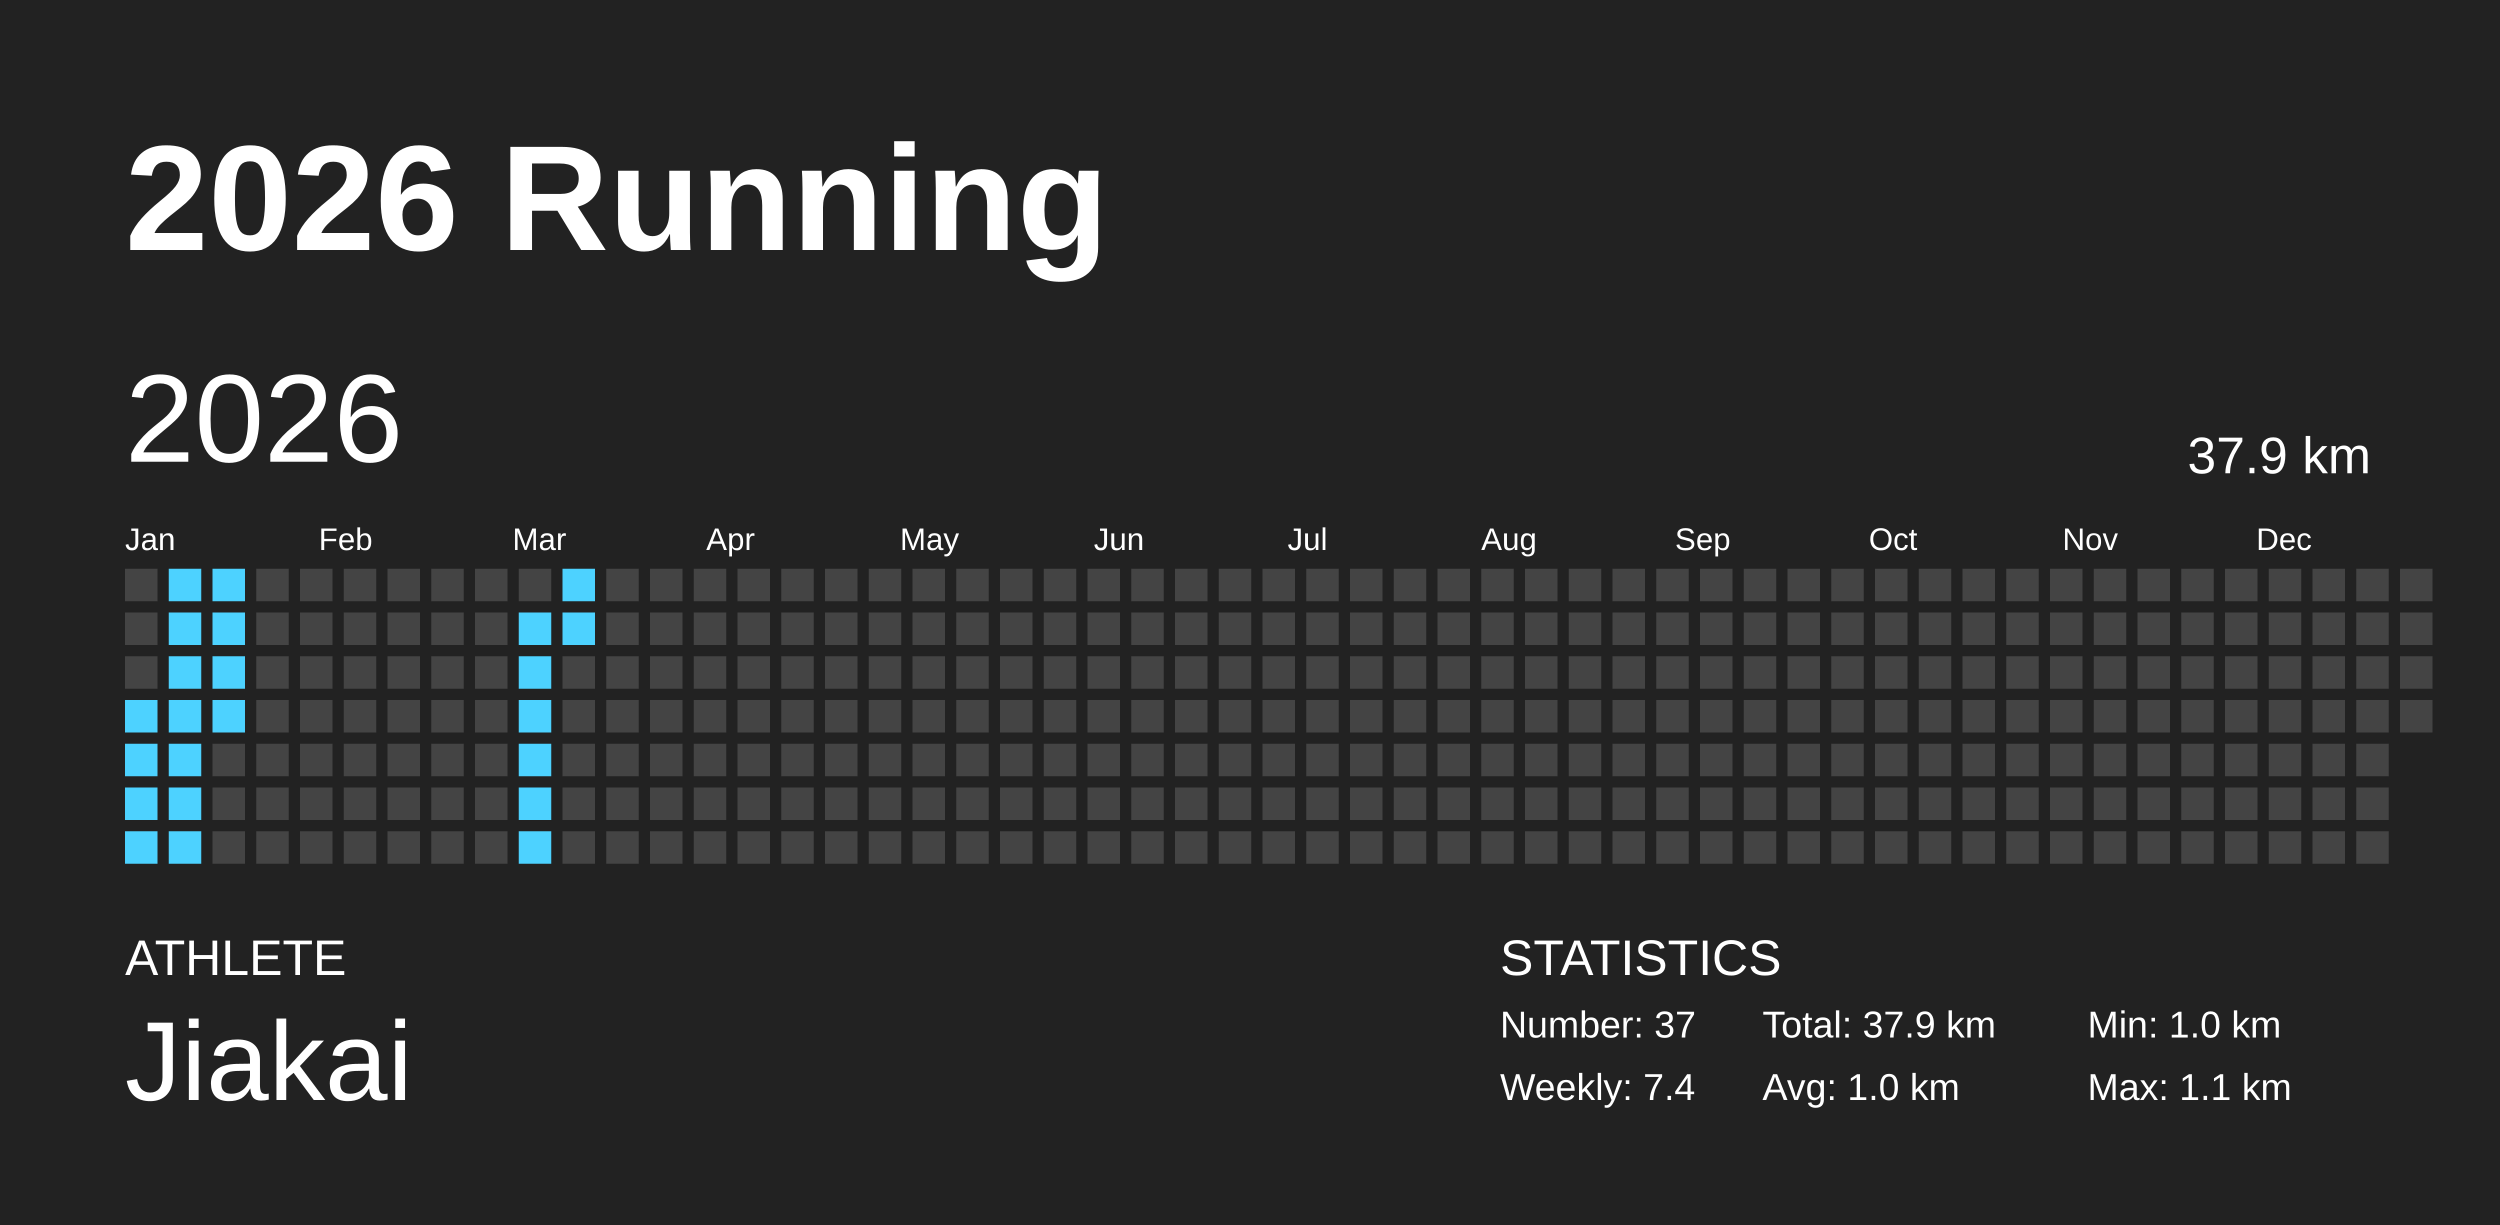
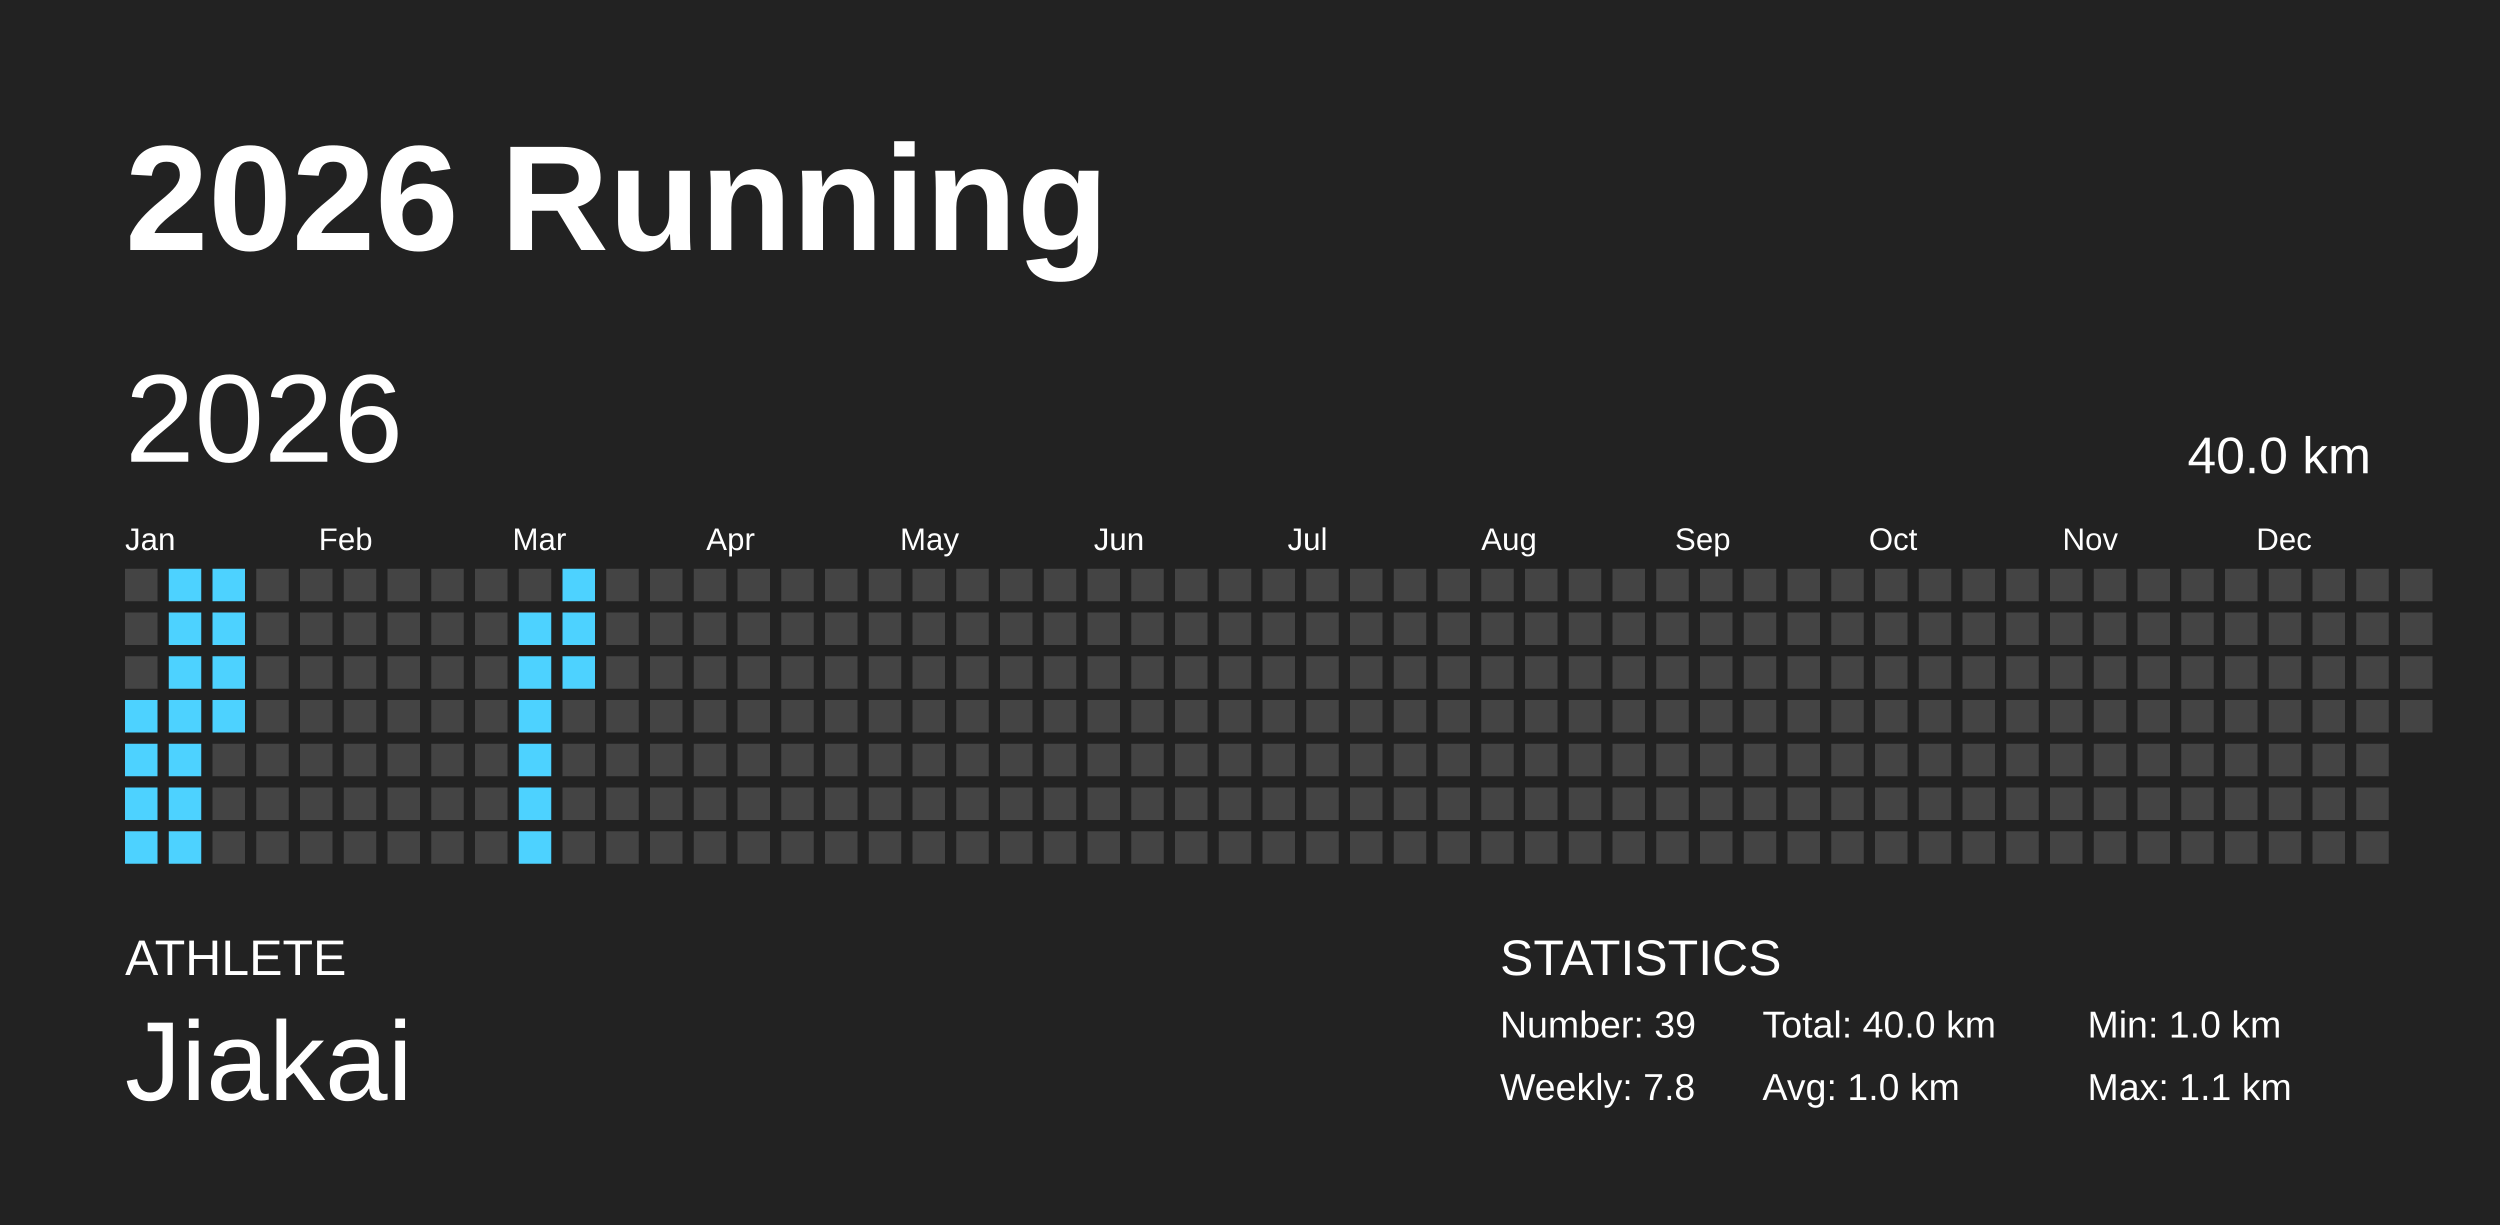
<svg xmlns="http://www.w3.org/2000/svg" baseProfile="full" height="98mm" version="1.1" viewBox="0,0,200,98" width="200mm">
  <defs />
  <rect fill="#222222" height="98" width="200" x="0" y="0" />
  <text fill="#FFFFFF" style="font-size:12px; font-family:Arial; font-weight:bold;" x="10" y="20">2026 Running</text>
  <text fill="#FFFFFF" style="font-size:4px; font-family:Arial" x="10" y="78">ATHLETE</text>
  <text fill="#FFFFFF" style="font-size:9px; font-family:Arial" x="10" y="88">Jiakai</text>
  <text fill="#FFFFFF" style="font-size:4px; font-family:Arial" x="120" y="78">STATISTICS</text>
-   <text fill="#FFFFFF" style="font-size:3px; font-family:Arial" x="120" y="83">Number: 37</text>
-   <text fill="#FFFFFF" style="font-size:3px; font-family:Arial" x="120" y="88">Weekly: 7.4</text>
-   <text fill="#FFFFFF" style="font-size:3px; font-family:Arial" x="141" y="83">Total: 37.9 km</text>
+   <text fill="#FFFFFF" style="font-size:3px; font-family:Arial" x="120" y="83">Number: 39</text>
+   <text fill="#FFFFFF" style="font-size:3px; font-family:Arial" x="120" y="88">Weekly: 7.8</text>
+   <text fill="#FFFFFF" style="font-size:3px; font-family:Arial" x="141" y="83">Total: 40.0 km</text>
  <text fill="#FFFFFF" style="font-size:3px; font-family:Arial" x="141" y="88">Avg: 1.0 km</text>
  <text fill="#FFFFFF" style="font-size:3px; font-family:Arial" x="167" y="83">Min: 1.0 km</text>
  <text fill="#FFFFFF" style="font-size:3px; font-family:Arial" x="167" y="88">Max: 1.1 km</text>
  <text dominant-baseline="hanging" fill="#FFFFFF" style="font-size:10.0px; font-family:Arial;" x="10" y="30">2026</text>
-   <text dominant-baseline="hanging" fill="#FFFFFF" style="font-size:4.125px; font-family:Arial;" x="175" y="35">37.9 km</text>
+   <text dominant-baseline="hanging" fill="#FFFFFF" style="font-size:4.125px; font-family:Arial;" x="175" y="35">40.0 km</text>
  <text fill="#FFFFFF" style="font-size:2.5px; font-family:Arial" x="10.0" y="44">Jan</text>
  <text fill="#FFFFFF" style="font-size:2.5px; font-family:Arial" x="25.5" y="44">Feb</text>
  <text fill="#FFFFFF" style="font-size:2.5px; font-family:Arial" x="41.0" y="44">Mar</text>
  <text fill="#FFFFFF" style="font-size:2.5px; font-family:Arial" x="56.5" y="44">Apr</text>
  <text fill="#FFFFFF" style="font-size:2.5px; font-family:Arial" x="72.0" y="44">May</text>
  <text fill="#FFFFFF" style="font-size:2.5px; font-family:Arial" x="87.5" y="44">Jun</text>
  <text fill="#FFFFFF" style="font-size:2.5px; font-family:Arial" x="103.0" y="44">Jul</text>
  <text fill="#FFFFFF" style="font-size:2.5px; font-family:Arial" x="118.5" y="44">Aug</text>
  <text fill="#FFFFFF" style="font-size:2.5px; font-family:Arial" x="134.0" y="44">Sep</text>
  <text fill="#FFFFFF" style="font-size:2.5px; font-family:Arial" x="149.5" y="44">Oct</text>
  <text fill="#FFFFFF" style="font-size:2.5px; font-family:Arial" x="165.0" y="44">Nov</text>
  <text fill="#FFFFFF" style="font-size:2.5px; font-family:Arial" x="180.5" y="44">Dec</text>
  <rect fill="#444444" height="2.6" width="2.6" x="10.0" y="45.5" />
  <rect fill="#444444" height="2.6" width="2.6" x="10.0" y="49.0" />
  <rect fill="#444444" height="2.6" width="2.6" x="10.0" y="52.5" />
  <rect fill="#4dd2ff" height="2.6" width="2.6" x="10.0" y="56.0" />
  <rect fill="#4dd2ff" height="2.6" width="2.6" x="10.0" y="59.5" />
  <rect fill="#4dd2ff" height="2.6" width="2.6" x="10.0" y="63.0" />
  <rect fill="#4dd2ff" height="2.6" width="2.6" x="10.0" y="66.5" />
  <rect fill="#4dd2ff" height="2.6" width="2.6" x="13.5" y="45.5" />
  <rect fill="#4dd2ff" height="2.6" width="2.6" x="13.5" y="49.0" />
  <rect fill="#4dd2ff" height="2.6" width="2.6" x="13.5" y="52.5" />
  <rect fill="#4dd2ff" height="2.6" width="2.6" x="13.5" y="56.0" />
  <rect fill="#4dd2ff" height="2.6" width="2.6" x="13.5" y="59.5" />
  <rect fill="#4dd2ff" height="2.6" width="2.6" x="13.5" y="63.0" />
  <rect fill="#4dd2ff" height="2.6" width="2.6" x="13.5" y="66.5" />
  <rect fill="#4dd2ff" height="2.6" width="2.6" x="17.0" y="45.5" />
  <rect fill="#4dd2ff" height="2.6" width="2.6" x="17.0" y="49.0" />
  <rect fill="#4dd2ff" height="2.6" width="2.6" x="17.0" y="52.5" />
  <rect fill="#4dd2ff" height="2.6" width="2.6" x="17.0" y="56.0" />
  <rect fill="#444444" height="2.6" width="2.6" x="17.0" y="59.5" />
  <rect fill="#444444" height="2.6" width="2.6" x="17.0" y="63.0" />
  <rect fill="#444444" height="2.6" width="2.6" x="17.0" y="66.5" />
  <rect fill="#444444" height="2.6" width="2.6" x="20.5" y="45.5" />
  <rect fill="#444444" height="2.6" width="2.6" x="20.5" y="49.0" />
  <rect fill="#444444" height="2.6" width="2.6" x="20.5" y="52.5" />
  <rect fill="#444444" height="2.6" width="2.6" x="20.5" y="56.0" />
  <rect fill="#444444" height="2.6" width="2.6" x="20.5" y="59.5" />
  <rect fill="#444444" height="2.6" width="2.6" x="20.5" y="63.0" />
  <rect fill="#444444" height="2.6" width="2.6" x="20.5" y="66.5" />
  <rect fill="#444444" height="2.6" width="2.6" x="24.0" y="45.5" />
  <rect fill="#444444" height="2.6" width="2.6" x="24.0" y="49.0" />
  <rect fill="#444444" height="2.6" width="2.6" x="24.0" y="52.5" />
  <rect fill="#444444" height="2.6" width="2.6" x="24.0" y="56.0" />
  <rect fill="#444444" height="2.6" width="2.6" x="24.0" y="59.5" />
  <rect fill="#444444" height="2.6" width="2.6" x="24.0" y="63.0" />
  <rect fill="#444444" height="2.6" width="2.6" x="24.0" y="66.5" />
  <rect fill="#444444" height="2.6" width="2.6" x="27.5" y="45.5" />
  <rect fill="#444444" height="2.6" width="2.6" x="27.5" y="49.0" />
  <rect fill="#444444" height="2.6" width="2.6" x="27.5" y="52.5" />
  <rect fill="#444444" height="2.6" width="2.6" x="27.5" y="56.0" />
  <rect fill="#444444" height="2.6" width="2.6" x="27.5" y="59.5" />
  <rect fill="#444444" height="2.6" width="2.6" x="27.5" y="63.0" />
  <rect fill="#444444" height="2.6" width="2.6" x="27.5" y="66.5" />
  <rect fill="#444444" height="2.6" width="2.6" x="31.0" y="45.5" />
  <rect fill="#444444" height="2.6" width="2.6" x="31.0" y="49.0" />
  <rect fill="#444444" height="2.6" width="2.6" x="31.0" y="52.5" />
  <rect fill="#444444" height="2.6" width="2.6" x="31.0" y="56.0" />
  <rect fill="#444444" height="2.6" width="2.6" x="31.0" y="59.5" />
  <rect fill="#444444" height="2.6" width="2.6" x="31.0" y="63.0" />
  <rect fill="#444444" height="2.6" width="2.6" x="31.0" y="66.5" />
  <rect fill="#444444" height="2.6" width="2.6" x="34.5" y="45.5" />
  <rect fill="#444444" height="2.6" width="2.6" x="34.5" y="49.0" />
  <rect fill="#444444" height="2.6" width="2.6" x="34.5" y="52.5" />
  <rect fill="#444444" height="2.6" width="2.6" x="34.5" y="56.0" />
  <rect fill="#444444" height="2.6" width="2.6" x="34.5" y="59.5" />
  <rect fill="#444444" height="2.6" width="2.6" x="34.5" y="63.0" />
  <rect fill="#444444" height="2.6" width="2.6" x="34.5" y="66.5" />
  <rect fill="#444444" height="2.6" width="2.6" x="38.0" y="45.5" />
  <rect fill="#444444" height="2.6" width="2.6" x="38.0" y="49.0" />
  <rect fill="#444444" height="2.6" width="2.6" x="38.0" y="52.5" />
  <rect fill="#444444" height="2.6" width="2.6" x="38.0" y="56.0" />
  <rect fill="#444444" height="2.6" width="2.6" x="38.0" y="59.5" />
  <rect fill="#444444" height="2.6" width="2.6" x="38.0" y="63.0" />
  <rect fill="#444444" height="2.6" width="2.6" x="38.0" y="66.5" />
  <rect fill="#444444" height="2.6" width="2.6" x="41.5" y="45.5" />
  <rect fill="#4dd2ff" height="2.6" width="2.6" x="41.5" y="49.0" />
  <rect fill="#4dd2ff" height="2.6" width="2.6" x="41.5" y="52.5" />
  <rect fill="#4dd2ff" height="2.6" width="2.6" x="41.5" y="56.0" />
  <rect fill="#4dd2ff" height="2.6" width="2.6" x="41.5" y="59.5" />
  <rect fill="#4dd2ff" height="2.6" width="2.6" x="41.5" y="63.0" />
  <rect fill="#4dd2ff" height="2.6" width="2.6" x="41.5" y="66.5" />
  <rect fill="#4dd2ff" height="2.6" width="2.6" x="45.0" y="45.5" />
  <rect fill="#4dd2ff" height="2.6" width="2.6" x="45.0" y="49.0" />
-   <rect fill="#444444" height="2.6" width="2.6" x="45.0" y="52.5" />
+   <rect fill="#4dd2ff" height="2.6" width="2.6" x="45.0" y="52.5" />
  <rect fill="#444444" height="2.6" width="2.6" x="45.0" y="56.0" />
  <rect fill="#444444" height="2.6" width="2.6" x="45.0" y="59.5" />
  <rect fill="#444444" height="2.6" width="2.6" x="45.0" y="63.0" />
  <rect fill="#444444" height="2.6" width="2.6" x="45.0" y="66.5" />
  <rect fill="#444444" height="2.6" width="2.6" x="48.5" y="45.5" />
  <rect fill="#444444" height="2.6" width="2.6" x="48.5" y="49.0" />
  <rect fill="#444444" height="2.6" width="2.6" x="48.5" y="52.5" />
  <rect fill="#444444" height="2.6" width="2.6" x="48.5" y="56.0" />
  <rect fill="#444444" height="2.6" width="2.6" x="48.5" y="59.5" />
  <rect fill="#444444" height="2.6" width="2.6" x="48.5" y="63.0" />
  <rect fill="#444444" height="2.6" width="2.6" x="48.5" y="66.5" />
  <rect fill="#444444" height="2.6" width="2.6" x="52.0" y="45.5" />
  <rect fill="#444444" height="2.6" width="2.6" x="52.0" y="49.0" />
  <rect fill="#444444" height="2.6" width="2.6" x="52.0" y="52.5" />
  <rect fill="#444444" height="2.6" width="2.6" x="52.0" y="56.0" />
  <rect fill="#444444" height="2.6" width="2.6" x="52.0" y="59.5" />
  <rect fill="#444444" height="2.6" width="2.6" x="52.0" y="63.0" />
  <rect fill="#444444" height="2.6" width="2.6" x="52.0" y="66.5" />
  <rect fill="#444444" height="2.6" width="2.6" x="55.5" y="45.5" />
  <rect fill="#444444" height="2.6" width="2.6" x="55.5" y="49.0" />
  <rect fill="#444444" height="2.6" width="2.6" x="55.5" y="52.5" />
  <rect fill="#444444" height="2.6" width="2.6" x="55.5" y="56.0" />
  <rect fill="#444444" height="2.6" width="2.6" x="55.5" y="59.5" />
  <rect fill="#444444" height="2.6" width="2.6" x="55.5" y="63.0" />
  <rect fill="#444444" height="2.6" width="2.6" x="55.5" y="66.5" />
  <rect fill="#444444" height="2.6" width="2.6" x="59.0" y="45.5" />
  <rect fill="#444444" height="2.6" width="2.6" x="59.0" y="49.0" />
  <rect fill="#444444" height="2.6" width="2.6" x="59.0" y="52.5" />
  <rect fill="#444444" height="2.6" width="2.6" x="59.0" y="56.0" />
  <rect fill="#444444" height="2.6" width="2.6" x="59.0" y="59.5" />
  <rect fill="#444444" height="2.6" width="2.6" x="59.0" y="63.0" />
  <rect fill="#444444" height="2.6" width="2.6" x="59.0" y="66.5" />
  <rect fill="#444444" height="2.6" width="2.6" x="62.5" y="45.5" />
  <rect fill="#444444" height="2.6" width="2.6" x="62.5" y="49.0" />
  <rect fill="#444444" height="2.6" width="2.6" x="62.5" y="52.5" />
  <rect fill="#444444" height="2.6" width="2.6" x="62.5" y="56.0" />
  <rect fill="#444444" height="2.6" width="2.6" x="62.5" y="59.5" />
  <rect fill="#444444" height="2.6" width="2.6" x="62.5" y="63.0" />
  <rect fill="#444444" height="2.6" width="2.6" x="62.5" y="66.5" />
  <rect fill="#444444" height="2.6" width="2.6" x="66.0" y="45.5" />
  <rect fill="#444444" height="2.6" width="2.6" x="66.0" y="49.0" />
  <rect fill="#444444" height="2.6" width="2.6" x="66.0" y="52.5" />
  <rect fill="#444444" height="2.6" width="2.6" x="66.0" y="56.0" />
  <rect fill="#444444" height="2.6" width="2.6" x="66.0" y="59.5" />
  <rect fill="#444444" height="2.6" width="2.6" x="66.0" y="63.0" />
  <rect fill="#444444" height="2.6" width="2.6" x="66.0" y="66.5" />
  <rect fill="#444444" height="2.6" width="2.6" x="69.5" y="45.5" />
  <rect fill="#444444" height="2.6" width="2.6" x="69.5" y="49.0" />
  <rect fill="#444444" height="2.6" width="2.6" x="69.5" y="52.5" />
  <rect fill="#444444" height="2.6" width="2.6" x="69.5" y="56.0" />
  <rect fill="#444444" height="2.6" width="2.6" x="69.5" y="59.5" />
  <rect fill="#444444" height="2.6" width="2.6" x="69.5" y="63.0" />
  <rect fill="#444444" height="2.6" width="2.6" x="69.5" y="66.5" />
  <rect fill="#444444" height="2.6" width="2.6" x="73.0" y="45.5" />
  <rect fill="#444444" height="2.6" width="2.6" x="73.0" y="49.0" />
  <rect fill="#444444" height="2.6" width="2.6" x="73.0" y="52.5" />
  <rect fill="#444444" height="2.6" width="2.6" x="73.0" y="56.0" />
  <rect fill="#444444" height="2.6" width="2.6" x="73.0" y="59.5" />
  <rect fill="#444444" height="2.6" width="2.6" x="73.0" y="63.0" />
  <rect fill="#444444" height="2.6" width="2.6" x="73.0" y="66.5" />
  <rect fill="#444444" height="2.6" width="2.6" x="76.5" y="45.5" />
  <rect fill="#444444" height="2.6" width="2.6" x="76.5" y="49.0" />
  <rect fill="#444444" height="2.6" width="2.6" x="76.5" y="52.5" />
  <rect fill="#444444" height="2.6" width="2.6" x="76.5" y="56.0" />
  <rect fill="#444444" height="2.6" width="2.6" x="76.5" y="59.5" />
  <rect fill="#444444" height="2.6" width="2.6" x="76.5" y="63.0" />
  <rect fill="#444444" height="2.6" width="2.6" x="76.5" y="66.5" />
  <rect fill="#444444" height="2.6" width="2.6" x="80.0" y="45.5" />
  <rect fill="#444444" height="2.6" width="2.6" x="80.0" y="49.0" />
  <rect fill="#444444" height="2.6" width="2.6" x="80.0" y="52.5" />
  <rect fill="#444444" height="2.6" width="2.6" x="80.0" y="56.0" />
  <rect fill="#444444" height="2.6" width="2.6" x="80.0" y="59.5" />
  <rect fill="#444444" height="2.6" width="2.6" x="80.0" y="63.0" />
  <rect fill="#444444" height="2.6" width="2.6" x="80.0" y="66.5" />
  <rect fill="#444444" height="2.6" width="2.6" x="83.5" y="45.5" />
  <rect fill="#444444" height="2.6" width="2.6" x="83.5" y="49.0" />
  <rect fill="#444444" height="2.6" width="2.6" x="83.5" y="52.5" />
  <rect fill="#444444" height="2.6" width="2.6" x="83.5" y="56.0" />
  <rect fill="#444444" height="2.6" width="2.6" x="83.5" y="59.5" />
  <rect fill="#444444" height="2.6" width="2.6" x="83.5" y="63.0" />
  <rect fill="#444444" height="2.6" width="2.6" x="83.5" y="66.5" />
  <rect fill="#444444" height="2.6" width="2.6" x="87.0" y="45.5" />
  <rect fill="#444444" height="2.6" width="2.6" x="87.0" y="49.0" />
  <rect fill="#444444" height="2.6" width="2.6" x="87.0" y="52.5" />
  <rect fill="#444444" height="2.6" width="2.6" x="87.0" y="56.0" />
  <rect fill="#444444" height="2.6" width="2.6" x="87.0" y="59.5" />
  <rect fill="#444444" height="2.6" width="2.6" x="87.0" y="63.0" />
  <rect fill="#444444" height="2.6" width="2.6" x="87.0" y="66.5" />
  <rect fill="#444444" height="2.6" width="2.6" x="90.5" y="45.5" />
  <rect fill="#444444" height="2.6" width="2.6" x="90.5" y="49.0" />
  <rect fill="#444444" height="2.6" width="2.6" x="90.5" y="52.5" />
  <rect fill="#444444" height="2.6" width="2.6" x="90.5" y="56.0" />
  <rect fill="#444444" height="2.6" width="2.6" x="90.5" y="59.5" />
  <rect fill="#444444" height="2.6" width="2.6" x="90.5" y="63.0" />
  <rect fill="#444444" height="2.6" width="2.6" x="90.5" y="66.5" />
  <rect fill="#444444" height="2.6" width="2.6" x="94.0" y="45.5" />
  <rect fill="#444444" height="2.6" width="2.6" x="94.0" y="49.0" />
  <rect fill="#444444" height="2.6" width="2.6" x="94.0" y="52.5" />
  <rect fill="#444444" height="2.6" width="2.6" x="94.0" y="56.0" />
  <rect fill="#444444" height="2.6" width="2.6" x="94.0" y="59.5" />
  <rect fill="#444444" height="2.6" width="2.6" x="94.0" y="63.0" />
  <rect fill="#444444" height="2.6" width="2.6" x="94.0" y="66.5" />
  <rect fill="#444444" height="2.6" width="2.6" x="97.5" y="45.5" />
  <rect fill="#444444" height="2.6" width="2.6" x="97.5" y="49.0" />
  <rect fill="#444444" height="2.6" width="2.6" x="97.5" y="52.5" />
  <rect fill="#444444" height="2.6" width="2.6" x="97.5" y="56.0" />
  <rect fill="#444444" height="2.6" width="2.6" x="97.5" y="59.5" />
  <rect fill="#444444" height="2.6" width="2.6" x="97.5" y="63.0" />
  <rect fill="#444444" height="2.6" width="2.6" x="97.5" y="66.5" />
  <rect fill="#444444" height="2.6" width="2.6" x="101.0" y="45.5" />
  <rect fill="#444444" height="2.6" width="2.6" x="101.0" y="49.0" />
  <rect fill="#444444" height="2.6" width="2.6" x="101.0" y="52.5" />
  <rect fill="#444444" height="2.6" width="2.6" x="101.0" y="56.0" />
  <rect fill="#444444" height="2.6" width="2.6" x="101.0" y="59.5" />
  <rect fill="#444444" height="2.6" width="2.6" x="101.0" y="63.0" />
  <rect fill="#444444" height="2.6" width="2.6" x="101.0" y="66.5" />
  <rect fill="#444444" height="2.6" width="2.6" x="104.5" y="45.5" />
  <rect fill="#444444" height="2.6" width="2.6" x="104.5" y="49.0" />
  <rect fill="#444444" height="2.6" width="2.6" x="104.5" y="52.5" />
  <rect fill="#444444" height="2.6" width="2.6" x="104.5" y="56.0" />
  <rect fill="#444444" height="2.6" width="2.6" x="104.5" y="59.5" />
  <rect fill="#444444" height="2.6" width="2.6" x="104.5" y="63.0" />
  <rect fill="#444444" height="2.6" width="2.6" x="104.5" y="66.5" />
  <rect fill="#444444" height="2.6" width="2.6" x="108.0" y="45.5" />
  <rect fill="#444444" height="2.6" width="2.6" x="108.0" y="49.0" />
  <rect fill="#444444" height="2.6" width="2.6" x="108.0" y="52.5" />
  <rect fill="#444444" height="2.6" width="2.6" x="108.0" y="56.0" />
  <rect fill="#444444" height="2.6" width="2.6" x="108.0" y="59.5" />
  <rect fill="#444444" height="2.6" width="2.6" x="108.0" y="63.0" />
  <rect fill="#444444" height="2.6" width="2.6" x="108.0" y="66.5" />
  <rect fill="#444444" height="2.6" width="2.6" x="111.5" y="45.5" />
  <rect fill="#444444" height="2.6" width="2.6" x="111.5" y="49.0" />
  <rect fill="#444444" height="2.6" width="2.6" x="111.5" y="52.5" />
  <rect fill="#444444" height="2.6" width="2.6" x="111.5" y="56.0" />
  <rect fill="#444444" height="2.6" width="2.6" x="111.5" y="59.5" />
  <rect fill="#444444" height="2.6" width="2.6" x="111.5" y="63.0" />
  <rect fill="#444444" height="2.6" width="2.6" x="111.5" y="66.5" />
  <rect fill="#444444" height="2.6" width="2.6" x="115.0" y="45.5" />
  <rect fill="#444444" height="2.6" width="2.6" x="115.0" y="49.0" />
  <rect fill="#444444" height="2.6" width="2.6" x="115.0" y="52.5" />
  <rect fill="#444444" height="2.6" width="2.6" x="115.0" y="56.0" />
  <rect fill="#444444" height="2.6" width="2.6" x="115.0" y="59.5" />
  <rect fill="#444444" height="2.6" width="2.6" x="115.0" y="63.0" />
  <rect fill="#444444" height="2.6" width="2.6" x="115.0" y="66.5" />
  <rect fill="#444444" height="2.6" width="2.6" x="118.5" y="45.5" />
  <rect fill="#444444" height="2.6" width="2.6" x="118.5" y="49.0" />
  <rect fill="#444444" height="2.6" width="2.6" x="118.5" y="52.5" />
  <rect fill="#444444" height="2.6" width="2.6" x="118.5" y="56.0" />
  <rect fill="#444444" height="2.6" width="2.6" x="118.5" y="59.5" />
  <rect fill="#444444" height="2.6" width="2.6" x="118.5" y="63.0" />
  <rect fill="#444444" height="2.6" width="2.6" x="118.5" y="66.5" />
  <rect fill="#444444" height="2.6" width="2.6" x="122.0" y="45.5" />
  <rect fill="#444444" height="2.6" width="2.6" x="122.0" y="49.0" />
  <rect fill="#444444" height="2.6" width="2.6" x="122.0" y="52.5" />
  <rect fill="#444444" height="2.6" width="2.6" x="122.0" y="56.0" />
  <rect fill="#444444" height="2.6" width="2.6" x="122.0" y="59.5" />
  <rect fill="#444444" height="2.6" width="2.6" x="122.0" y="63.0" />
  <rect fill="#444444" height="2.6" width="2.6" x="122.0" y="66.5" />
  <rect fill="#444444" height="2.6" width="2.6" x="125.5" y="45.5" />
  <rect fill="#444444" height="2.6" width="2.6" x="125.5" y="49.0" />
  <rect fill="#444444" height="2.6" width="2.6" x="125.5" y="52.5" />
  <rect fill="#444444" height="2.6" width="2.6" x="125.5" y="56.0" />
  <rect fill="#444444" height="2.6" width="2.6" x="125.5" y="59.5" />
  <rect fill="#444444" height="2.6" width="2.6" x="125.5" y="63.0" />
  <rect fill="#444444" height="2.6" width="2.6" x="125.5" y="66.5" />
  <rect fill="#444444" height="2.6" width="2.6" x="129.0" y="45.5" />
  <rect fill="#444444" height="2.6" width="2.6" x="129.0" y="49.0" />
  <rect fill="#444444" height="2.6" width="2.6" x="129.0" y="52.5" />
  <rect fill="#444444" height="2.6" width="2.6" x="129.0" y="56.0" />
  <rect fill="#444444" height="2.6" width="2.6" x="129.0" y="59.5" />
  <rect fill="#444444" height="2.6" width="2.6" x="129.0" y="63.0" />
  <rect fill="#444444" height="2.6" width="2.6" x="129.0" y="66.5" />
  <rect fill="#444444" height="2.6" width="2.6" x="132.5" y="45.5" />
  <rect fill="#444444" height="2.6" width="2.6" x="132.5" y="49.0" />
  <rect fill="#444444" height="2.6" width="2.6" x="132.5" y="52.5" />
  <rect fill="#444444" height="2.6" width="2.6" x="132.5" y="56.0" />
  <rect fill="#444444" height="2.6" width="2.6" x="132.5" y="59.5" />
  <rect fill="#444444" height="2.6" width="2.6" x="132.5" y="63.0" />
  <rect fill="#444444" height="2.6" width="2.6" x="132.5" y="66.5" />
  <rect fill="#444444" height="2.6" width="2.6" x="136.0" y="45.5" />
  <rect fill="#444444" height="2.6" width="2.6" x="136.0" y="49.0" />
  <rect fill="#444444" height="2.6" width="2.6" x="136.0" y="52.5" />
  <rect fill="#444444" height="2.6" width="2.6" x="136.0" y="56.0" />
  <rect fill="#444444" height="2.6" width="2.6" x="136.0" y="59.5" />
  <rect fill="#444444" height="2.6" width="2.6" x="136.0" y="63.0" />
  <rect fill="#444444" height="2.6" width="2.6" x="136.0" y="66.5" />
  <rect fill="#444444" height="2.6" width="2.6" x="139.5" y="45.5" />
  <rect fill="#444444" height="2.6" width="2.6" x="139.5" y="49.0" />
  <rect fill="#444444" height="2.6" width="2.6" x="139.5" y="52.5" />
  <rect fill="#444444" height="2.6" width="2.6" x="139.5" y="56.0" />
  <rect fill="#444444" height="2.6" width="2.6" x="139.5" y="59.5" />
  <rect fill="#444444" height="2.6" width="2.6" x="139.5" y="63.0" />
  <rect fill="#444444" height="2.6" width="2.6" x="139.5" y="66.5" />
  <rect fill="#444444" height="2.6" width="2.6" x="143.0" y="45.5" />
  <rect fill="#444444" height="2.6" width="2.6" x="143.0" y="49.0" />
  <rect fill="#444444" height="2.6" width="2.6" x="143.0" y="52.5" />
  <rect fill="#444444" height="2.6" width="2.6" x="143.0" y="56.0" />
  <rect fill="#444444" height="2.6" width="2.6" x="143.0" y="59.5" />
  <rect fill="#444444" height="2.6" width="2.6" x="143.0" y="63.0" />
  <rect fill="#444444" height="2.6" width="2.6" x="143.0" y="66.5" />
  <rect fill="#444444" height="2.6" width="2.6" x="146.5" y="45.5" />
  <rect fill="#444444" height="2.6" width="2.6" x="146.5" y="49.0" />
  <rect fill="#444444" height="2.6" width="2.6" x="146.5" y="52.5" />
  <rect fill="#444444" height="2.6" width="2.6" x="146.5" y="56.0" />
  <rect fill="#444444" height="2.6" width="2.6" x="146.5" y="59.5" />
  <rect fill="#444444" height="2.6" width="2.6" x="146.5" y="63.0" />
  <rect fill="#444444" height="2.6" width="2.6" x="146.5" y="66.5" />
  <rect fill="#444444" height="2.6" width="2.6" x="150.0" y="45.5" />
  <rect fill="#444444" height="2.6" width="2.6" x="150.0" y="49.0" />
  <rect fill="#444444" height="2.6" width="2.6" x="150.0" y="52.5" />
  <rect fill="#444444" height="2.6" width="2.6" x="150.0" y="56.0" />
  <rect fill="#444444" height="2.6" width="2.6" x="150.0" y="59.5" />
  <rect fill="#444444" height="2.6" width="2.6" x="150.0" y="63.0" />
  <rect fill="#444444" height="2.6" width="2.6" x="150.0" y="66.5" />
  <rect fill="#444444" height="2.6" width="2.6" x="153.5" y="45.5" />
  <rect fill="#444444" height="2.6" width="2.6" x="153.5" y="49.0" />
  <rect fill="#444444" height="2.6" width="2.6" x="153.5" y="52.5" />
  <rect fill="#444444" height="2.6" width="2.6" x="153.5" y="56.0" />
  <rect fill="#444444" height="2.6" width="2.6" x="153.5" y="59.5" />
  <rect fill="#444444" height="2.6" width="2.6" x="153.5" y="63.0" />
  <rect fill="#444444" height="2.6" width="2.6" x="153.5" y="66.5" />
  <rect fill="#444444" height="2.6" width="2.6" x="157.0" y="45.5" />
  <rect fill="#444444" height="2.6" width="2.6" x="157.0" y="49.0" />
  <rect fill="#444444" height="2.6" width="2.6" x="157.0" y="52.5" />
  <rect fill="#444444" height="2.6" width="2.6" x="157.0" y="56.0" />
  <rect fill="#444444" height="2.6" width="2.6" x="157.0" y="59.5" />
  <rect fill="#444444" height="2.6" width="2.6" x="157.0" y="63.0" />
  <rect fill="#444444" height="2.6" width="2.6" x="157.0" y="66.5" />
  <rect fill="#444444" height="2.6" width="2.6" x="160.5" y="45.5" />
  <rect fill="#444444" height="2.6" width="2.6" x="160.5" y="49.0" />
  <rect fill="#444444" height="2.6" width="2.6" x="160.5" y="52.5" />
  <rect fill="#444444" height="2.6" width="2.6" x="160.5" y="56.0" />
  <rect fill="#444444" height="2.6" width="2.6" x="160.5" y="59.5" />
  <rect fill="#444444" height="2.6" width="2.6" x="160.5" y="63.0" />
  <rect fill="#444444" height="2.6" width="2.6" x="160.5" y="66.5" />
  <rect fill="#444444" height="2.6" width="2.6" x="164.0" y="45.5" />
  <rect fill="#444444" height="2.6" width="2.6" x="164.0" y="49.0" />
  <rect fill="#444444" height="2.6" width="2.6" x="164.0" y="52.5" />
  <rect fill="#444444" height="2.6" width="2.6" x="164.0" y="56.0" />
  <rect fill="#444444" height="2.6" width="2.6" x="164.0" y="59.5" />
  <rect fill="#444444" height="2.6" width="2.6" x="164.0" y="63.0" />
  <rect fill="#444444" height="2.6" width="2.6" x="164.0" y="66.5" />
  <rect fill="#444444" height="2.6" width="2.6" x="167.5" y="45.5" />
  <rect fill="#444444" height="2.6" width="2.6" x="167.5" y="49.0" />
  <rect fill="#444444" height="2.6" width="2.6" x="167.5" y="52.5" />
  <rect fill="#444444" height="2.6" width="2.6" x="167.5" y="56.0" />
  <rect fill="#444444" height="2.6" width="2.6" x="167.5" y="59.5" />
  <rect fill="#444444" height="2.6" width="2.6" x="167.5" y="63.0" />
  <rect fill="#444444" height="2.6" width="2.6" x="167.5" y="66.5" />
  <rect fill="#444444" height="2.6" width="2.6" x="171.0" y="45.5" />
  <rect fill="#444444" height="2.6" width="2.6" x="171.0" y="49.0" />
  <rect fill="#444444" height="2.6" width="2.6" x="171.0" y="52.5" />
  <rect fill="#444444" height="2.6" width="2.6" x="171.0" y="56.0" />
  <rect fill="#444444" height="2.6" width="2.6" x="171.0" y="59.5" />
  <rect fill="#444444" height="2.6" width="2.6" x="171.0" y="63.0" />
  <rect fill="#444444" height="2.6" width="2.6" x="171.0" y="66.5" />
  <rect fill="#444444" height="2.6" width="2.6" x="174.5" y="45.5" />
  <rect fill="#444444" height="2.6" width="2.6" x="174.5" y="49.0" />
  <rect fill="#444444" height="2.6" width="2.6" x="174.5" y="52.5" />
  <rect fill="#444444" height="2.6" width="2.6" x="174.5" y="56.0" />
  <rect fill="#444444" height="2.6" width="2.6" x="174.5" y="59.5" />
  <rect fill="#444444" height="2.6" width="2.6" x="174.5" y="63.0" />
  <rect fill="#444444" height="2.6" width="2.6" x="174.5" y="66.5" />
  <rect fill="#444444" height="2.6" width="2.6" x="178.0" y="45.5" />
  <rect fill="#444444" height="2.6" width="2.6" x="178.0" y="49.0" />
  <rect fill="#444444" height="2.6" width="2.6" x="178.0" y="52.5" />
  <rect fill="#444444" height="2.6" width="2.6" x="178.0" y="56.0" />
  <rect fill="#444444" height="2.6" width="2.6" x="178.0" y="59.5" />
  <rect fill="#444444" height="2.6" width="2.6" x="178.0" y="63.0" />
  <rect fill="#444444" height="2.6" width="2.6" x="178.0" y="66.5" />
  <rect fill="#444444" height="2.6" width="2.6" x="181.5" y="45.5" />
  <rect fill="#444444" height="2.6" width="2.6" x="181.5" y="49.0" />
  <rect fill="#444444" height="2.6" width="2.6" x="181.5" y="52.5" />
  <rect fill="#444444" height="2.6" width="2.6" x="181.5" y="56.0" />
  <rect fill="#444444" height="2.6" width="2.6" x="181.5" y="59.5" />
  <rect fill="#444444" height="2.6" width="2.6" x="181.5" y="63.0" />
  <rect fill="#444444" height="2.6" width="2.6" x="181.5" y="66.5" />
  <rect fill="#444444" height="2.6" width="2.6" x="185.0" y="45.5" />
  <rect fill="#444444" height="2.6" width="2.6" x="185.0" y="49.0" />
  <rect fill="#444444" height="2.6" width="2.6" x="185.0" y="52.5" />
  <rect fill="#444444" height="2.6" width="2.6" x="185.0" y="56.0" />
  <rect fill="#444444" height="2.6" width="2.6" x="185.0" y="59.5" />
  <rect fill="#444444" height="2.6" width="2.6" x="185.0" y="63.0" />
  <rect fill="#444444" height="2.6" width="2.6" x="185.0" y="66.5" />
  <rect fill="#444444" height="2.6" width="2.6" x="188.5" y="45.5" />
  <rect fill="#444444" height="2.6" width="2.6" x="188.5" y="49.0" />
  <rect fill="#444444" height="2.6" width="2.6" x="188.5" y="52.5" />
  <rect fill="#444444" height="2.6" width="2.6" x="188.5" y="56.0" />
  <rect fill="#444444" height="2.6" width="2.6" x="188.5" y="59.5" />
  <rect fill="#444444" height="2.6" width="2.6" x="188.5" y="63.0" />
  <rect fill="#444444" height="2.6" width="2.6" x="188.5" y="66.5" />
  <rect fill="#444444" height="2.6" width="2.6" x="192.0" y="45.5" />
  <rect fill="#444444" height="2.6" width="2.6" x="192.0" y="49.0" />
  <rect fill="#444444" height="2.6" width="2.6" x="192.0" y="52.5" />
  <rect fill="#444444" height="2.6" width="2.6" x="192.0" y="56.0" />
</svg>
